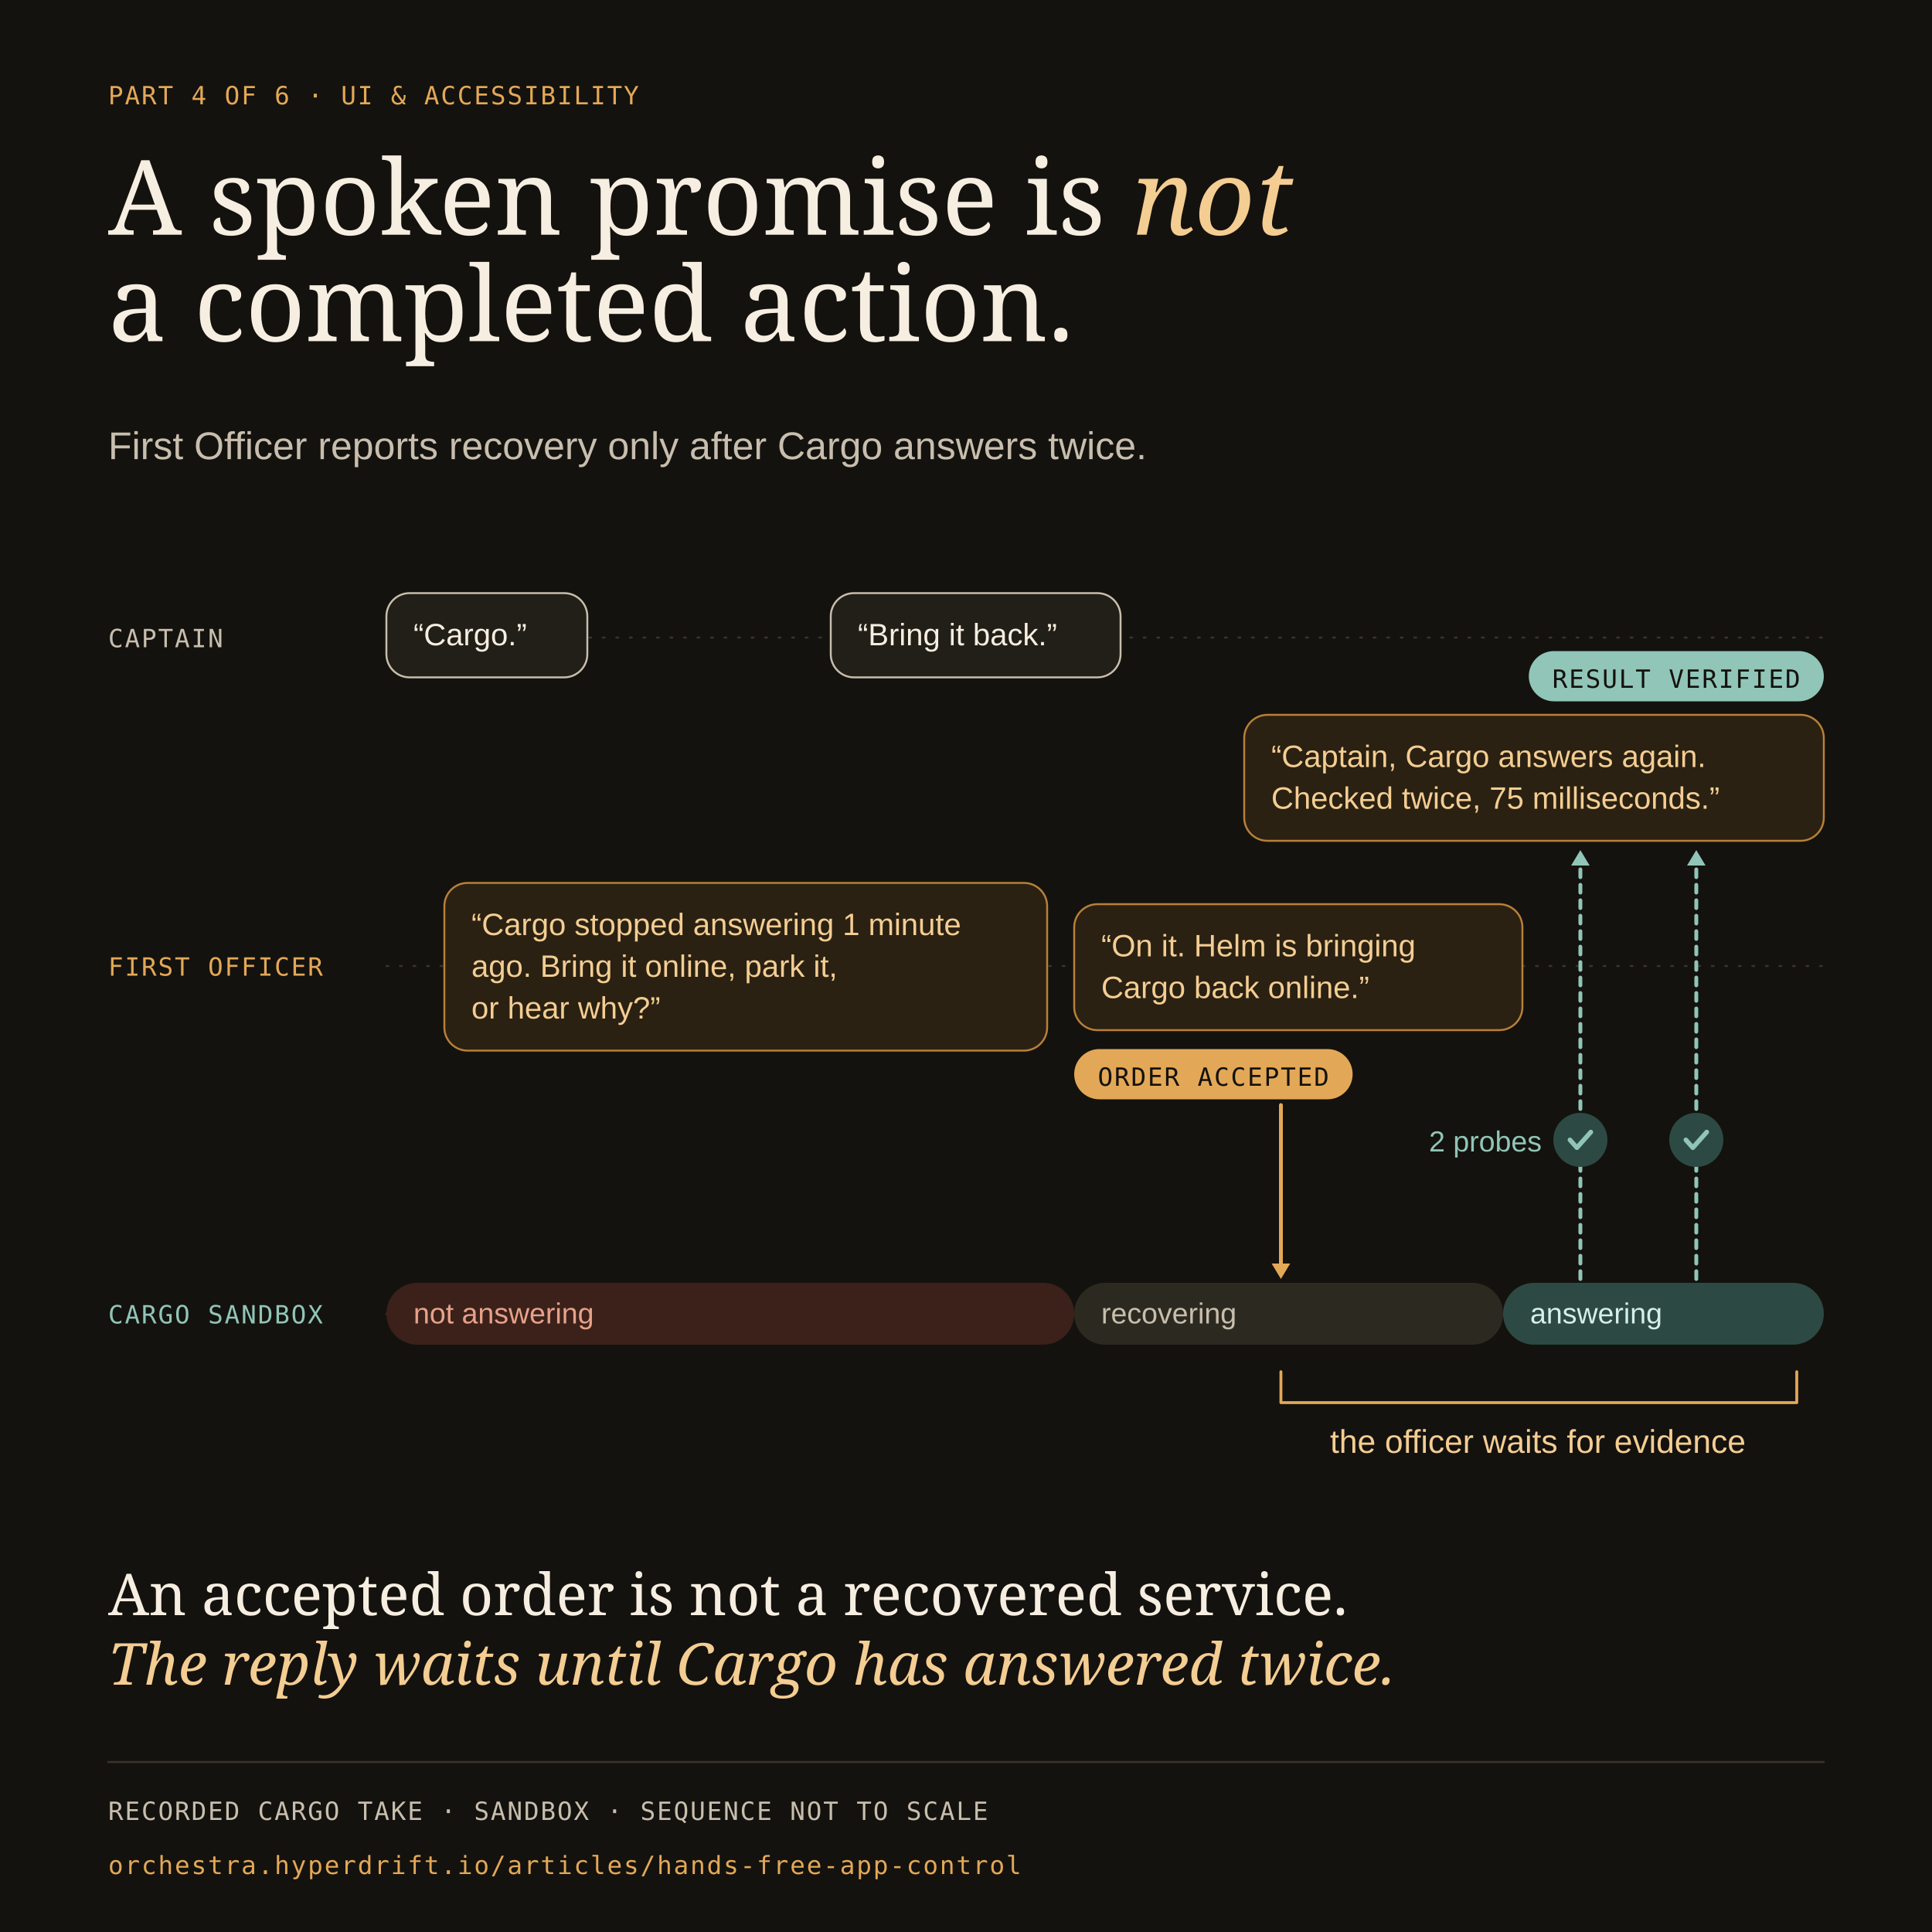
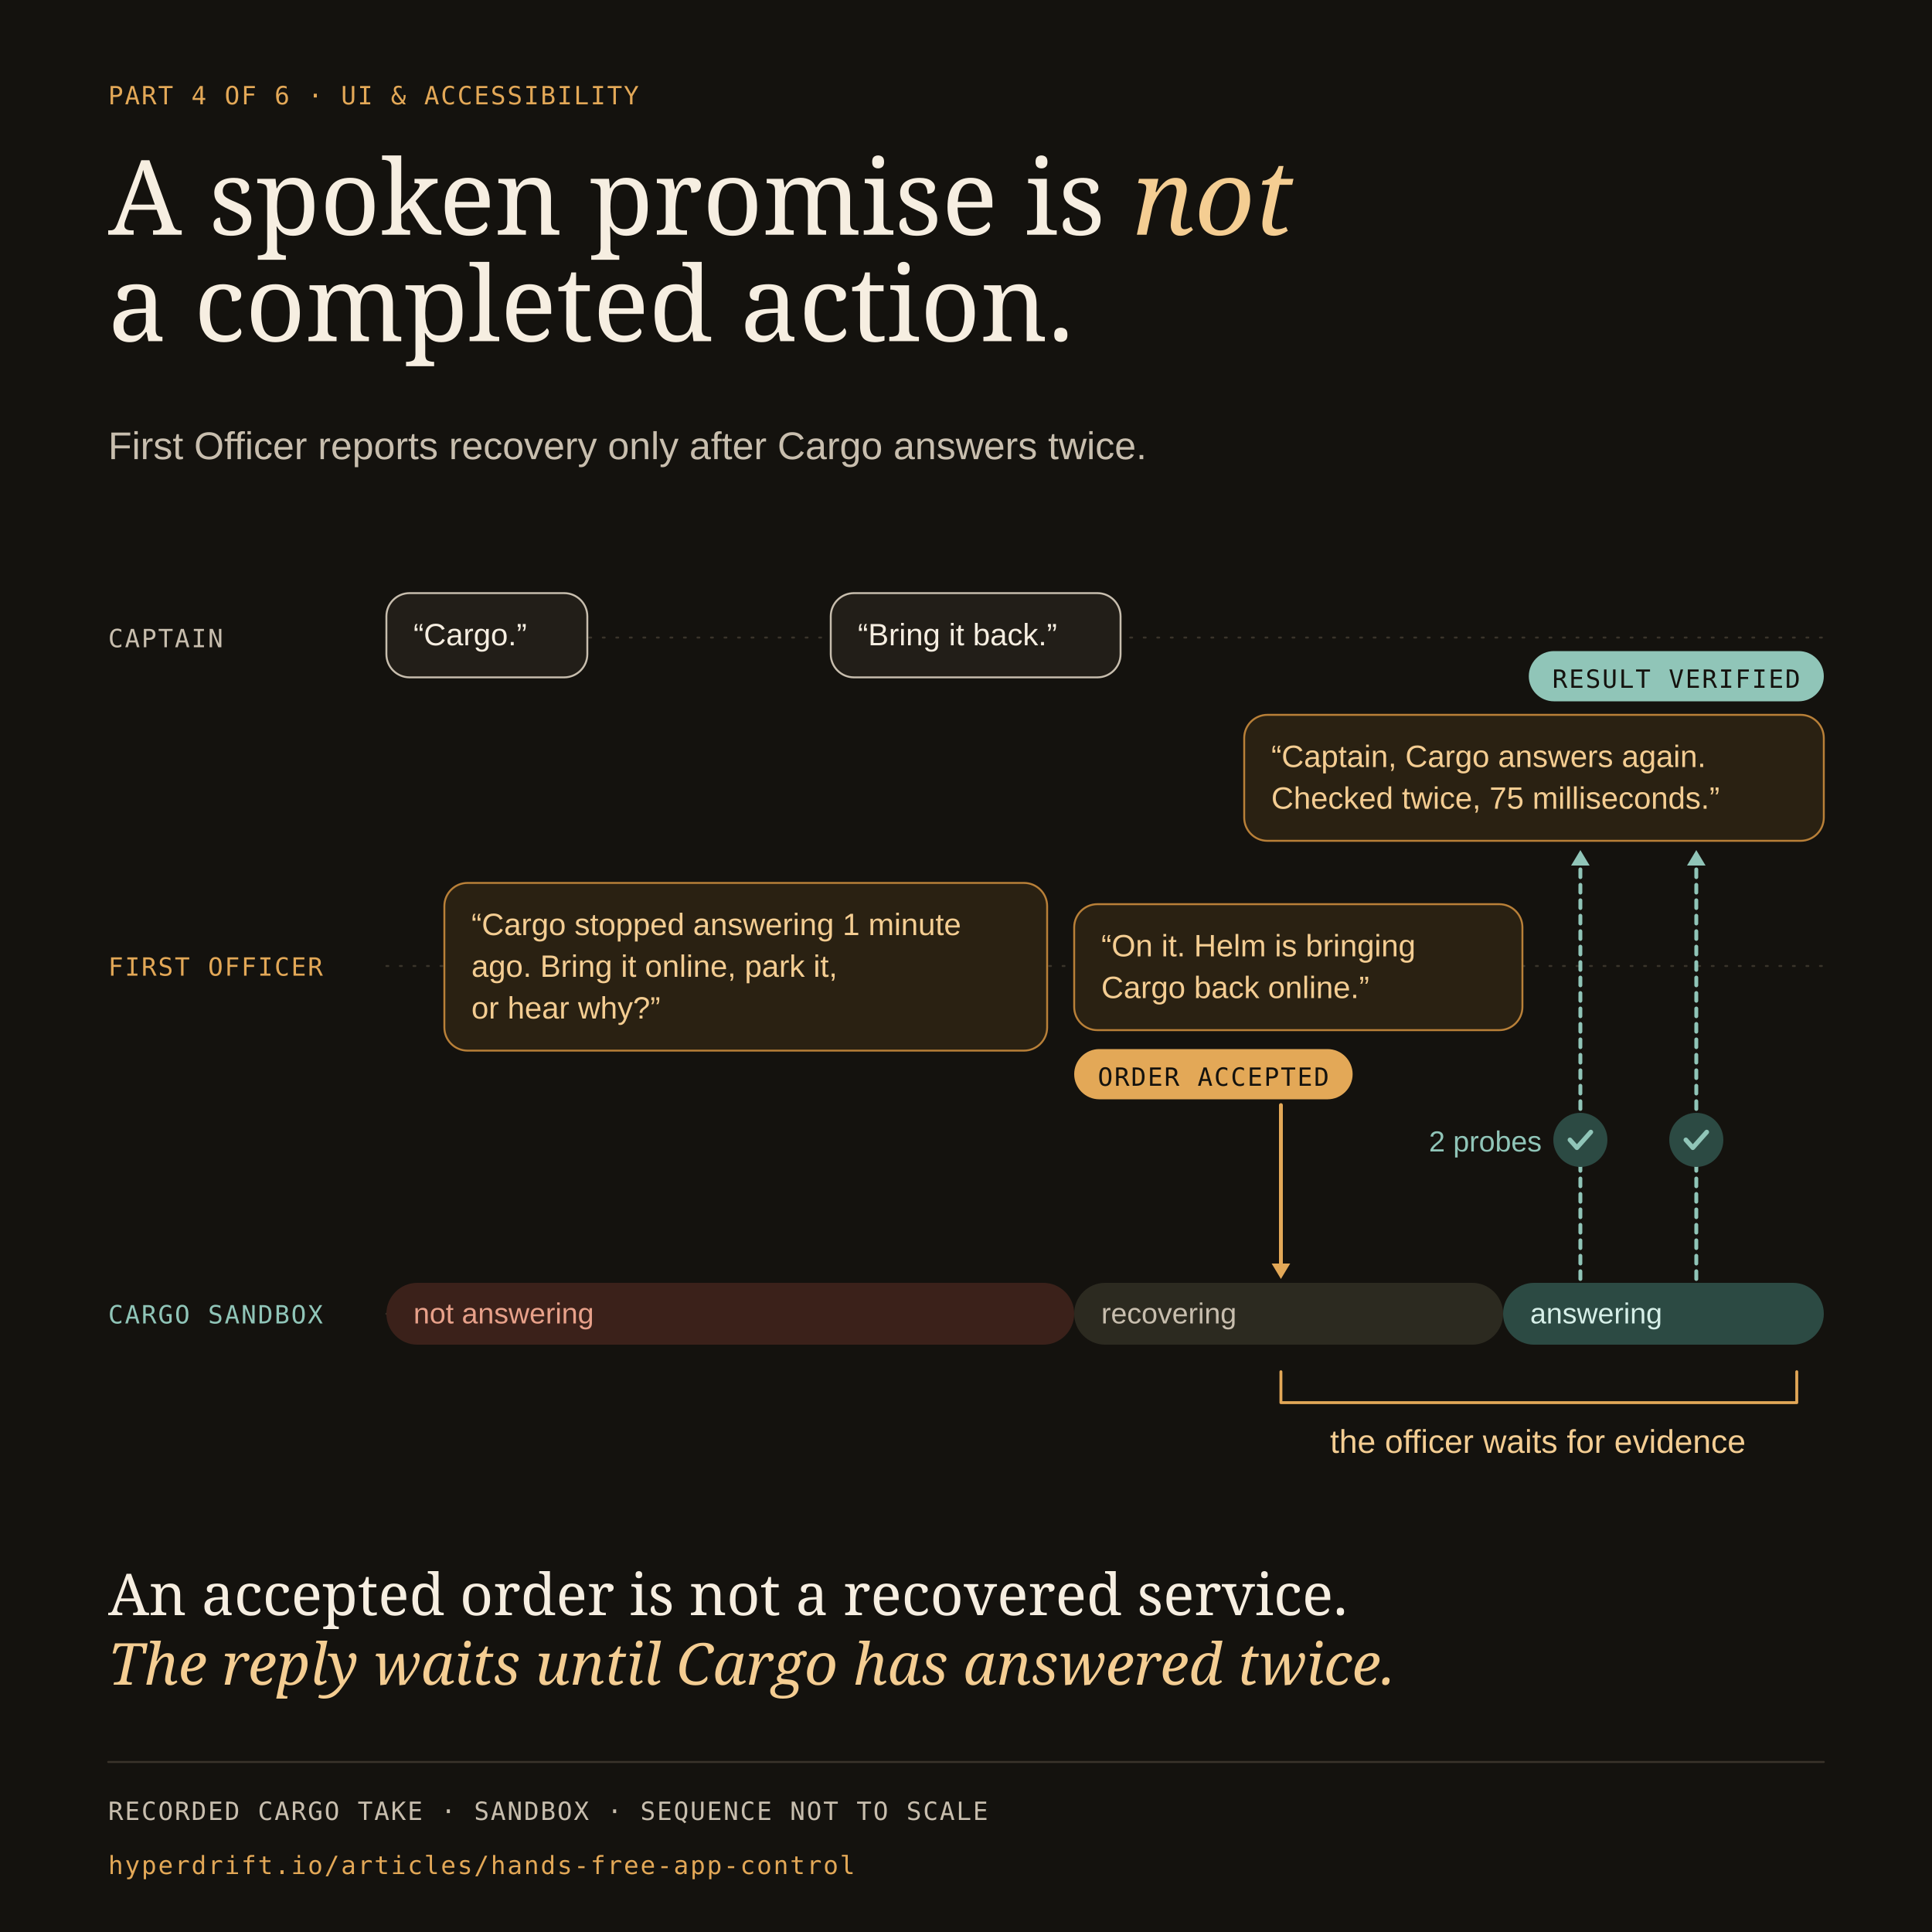
<svg xmlns="http://www.w3.org/2000/svg" width="1000" height="1000" viewBox="0 0 1000 1000" role="img" aria-labelledby="cargo-title cargo-desc">
  <style>.x-d{font-family:'Cormorant Garamond',Georgia,serif;font-weight:500}.x-i{font-family:'Cormorant Garamond',Georgia,serif;font-weight:500;font-style:italic}.x-s{font-family:'IBM Plex Sans','Helvetica Neue',Arial,sans-serif}.x-m{font-family:'IBM Plex Mono',Menlo,monospace;letter-spacing:.06em}</style>
  <rect width="1000" height="1000" fill="#14120e" />
  <text x="56" y="54" class="x-m" font-size="13" fill="#e3a857" text-anchor="start">PART 4 OF 6 · UI &amp; ACCESSIBILITY</text>
  <text x="56" y="121.5" class="x-d" font-size="54" fill="#f6eee1" text-anchor="start">A spoken promise is <tspan fill="#f4cd92" class="x-i">not</tspan>
  </text>
  <text x="56" y="176.58" class="x-d" font-size="54" fill="#f6eee1" text-anchor="start">a completed action.</text>
  <text x="56" y="237.66" class="x-s" font-size="20" fill="#c8beae" text-anchor="start">First Officer reports recovery only after Cargo answers twice.</text>
  <text x="56" y="335" class="x-m" font-size="13" fill="#c8beae" text-anchor="start">CAPTAIN</text>
  <path d="M200 330L944 330" fill="none" stroke="#3a342b" stroke-width="1" stroke-linecap="round" stroke-linejoin="round" stroke-dasharray="1 6" />
  <text x="56" y="505" class="x-m" font-size="13" fill="#e3a857" text-anchor="start">FIRST OFFICER</text>
  <path d="M200 500L944 500" fill="none" stroke="#3a342b" stroke-width="1" stroke-linecap="round" stroke-linejoin="round" stroke-dasharray="1 6" />
  <text x="56" y="685" class="x-m" font-size="13" fill="#90c5b8" text-anchor="start">CARGO SANDBOX</text>
  <path d="M200 680L944 680" fill="none" stroke="#3a342b" stroke-width="1" stroke-linecap="round" stroke-linejoin="round" stroke-dasharray="1 6" />
  <rect x="200" y="664" width="356" height="32" rx="16" fill="#3b211a" />
  <text x="214" y="685" class="x-s" font-size="15" fill="#e8a18a" text-anchor="start">not answering</text>
  <rect x="556" y="664" width="222" height="32" rx="16" fill="#2c2a20" />
  <text x="570" y="685" class="x-s" font-size="15" fill="#c8beae" text-anchor="start">recovering</text>
  <rect x="778" y="664" width="166" height="32" rx="16" fill="#2c4a43" />
  <text x="792" y="685" class="x-s" font-size="15" fill="#d6efe8" text-anchor="start">answering</text>
  <rect x="200" y="307" width="104" height="43.6" rx="12" fill="#221e18" stroke="#c8beae" stroke-width="1" />
  <text x="214" y="334" class="x-s" font-size="16" fill="#f6eee1" text-anchor="start">“Cargo.”</text>
  <rect x="230" y="457" width="312" height="86.8" rx="12" fill="#2a2112" stroke="#b98038" stroke-width="1" />
  <text x="244" y="484" class="x-s" font-size="16" fill="#f4cd92" text-anchor="start">“Cargo stopped answering 1 minute</text>
  <text x="244" y="505.6" class="x-s" font-size="16" fill="#f4cd92" text-anchor="start">ago. Bring it online, park it,</text>
  <text x="244" y="527.2" class="x-s" font-size="16" fill="#f4cd92" text-anchor="start">or hear why?”</text>
  <rect x="430" y="307" width="150" height="43.6" rx="12" fill="#221e18" stroke="#c8beae" stroke-width="1" />
  <text x="444" y="334" class="x-s" font-size="16" fill="#f6eee1" text-anchor="start">“Bring it back.”</text>
  <rect x="556" y="468" width="232" height="65.2" rx="12" fill="#2a2112" stroke="#b98038" stroke-width="1" />
  <text x="570" y="495" class="x-s" font-size="16" fill="#f4cd92" text-anchor="start">“On it. Helm is bringing</text>
  <text x="570" y="516.6" class="x-s" font-size="16" fill="#f4cd92" text-anchor="start">Cargo back online.”</text>
  <rect x="556" y="543" width="144.12" height="26" rx="13.0" fill="#e3a857" />
  <text x="628.06" y="562" class="x-m" font-size="13" fill="#14120e" text-anchor="middle">ORDER ACCEPTED</text>
  <path d="M663 572L663 656" fill="none" stroke="#e3a857" stroke-width="2" stroke-linecap="round" stroke-linejoin="round" />
  <polygon points="663,662 658.2,654 667.8,654" fill="#e3a857" />
  <path d="M818 662L818 446" fill="none" stroke="#90c5b8" stroke-width="2" stroke-linecap="round" stroke-linejoin="round" stroke-dasharray="4 4" />
  <polygon points="818,440 813.2,448 822.8,448" fill="#90c5b8" />
  <circle cx="818" cy="590" r="14" fill="#2c4a43" />
  <path d="M812.6 590l3.6 4.05l7.2 -8.1" fill="none" stroke="#90c5b8" stroke-width="2.4" stroke-linecap="round" stroke-linejoin="round" />
  <path d="M878 662L878 446" fill="none" stroke="#90c5b8" stroke-width="2" stroke-linecap="round" stroke-linejoin="round" stroke-dasharray="4 4" />
  <polygon points="878,440 873.2,448 882.8,448" fill="#90c5b8" />
  <circle cx="878" cy="590" r="14" fill="#2c4a43" />
  <path d="M872.6 590l3.6 4.05l7.2 -8.1" fill="none" stroke="#90c5b8" stroke-width="2.4" stroke-linecap="round" stroke-linejoin="round" />
  <text x="798" y="596" class="x-s" font-size="15" fill="#90c5b8" text-anchor="end">2 probes</text>
  <rect x="644" y="370" width="300" height="65.2" rx="12" fill="#2a2112" stroke="#b98038" stroke-width="1" />
  <text x="658" y="397" class="x-s" font-size="16" fill="#f4cd92" text-anchor="start">“Captain, Cargo answers again.</text>
  <text x="658" y="418.6" class="x-s" font-size="16" fill="#f4cd92" text-anchor="start">Checked twice, 75 milliseconds.”</text>
  <rect x="791.3" y="337" width="152.7" height="26" rx="13.0" fill="#90c5b8" />
  <text x="867.65" y="356" class="x-m" font-size="13" fill="#14120e" text-anchor="middle">RESULT VERIFIED</text>
  <path d="M663 710V726H930V710" fill="none" stroke="#e3a857" stroke-width="1.5" stroke-linecap="round" stroke-linejoin="round" />
  <text x="796" y="752" class="x-s" font-size="17" fill="#f4cd92" text-anchor="middle">the officer waits for evidence</text>
  <text x="56" y="836" class="x-d" font-size="30" fill="#f6eee1" text-anchor="start">An accepted order is not a recovered service.</text>
  <text x="56" y="872" class="x-i" font-size="30" fill="#f4cd92" text-anchor="start">The reply waits until Cargo has answered twice.</text>
  <path d="M56 912L944 912" fill="none" stroke="#3a342b" stroke-width="1" stroke-linecap="round" stroke-linejoin="round" />
  <text x="56" y="942" class="x-m" font-size="13" fill="#c8beae" text-anchor="start">RECORDED CARGO TAKE · SANDBOX · SEQUENCE NOT TO SCALE</text>
-   <text x="56" y="970" class="x-m" font-size="13" fill="#e3a857" text-anchor="start">orchestra.hyperdrift.io/articles/hands-free-app-control</text>
+   <text x="56" y="970" class="x-m" font-size="13" fill="#e3a857" text-anchor="start">hyperdrift.io/articles/hands-free-app-control</text>
</svg>
